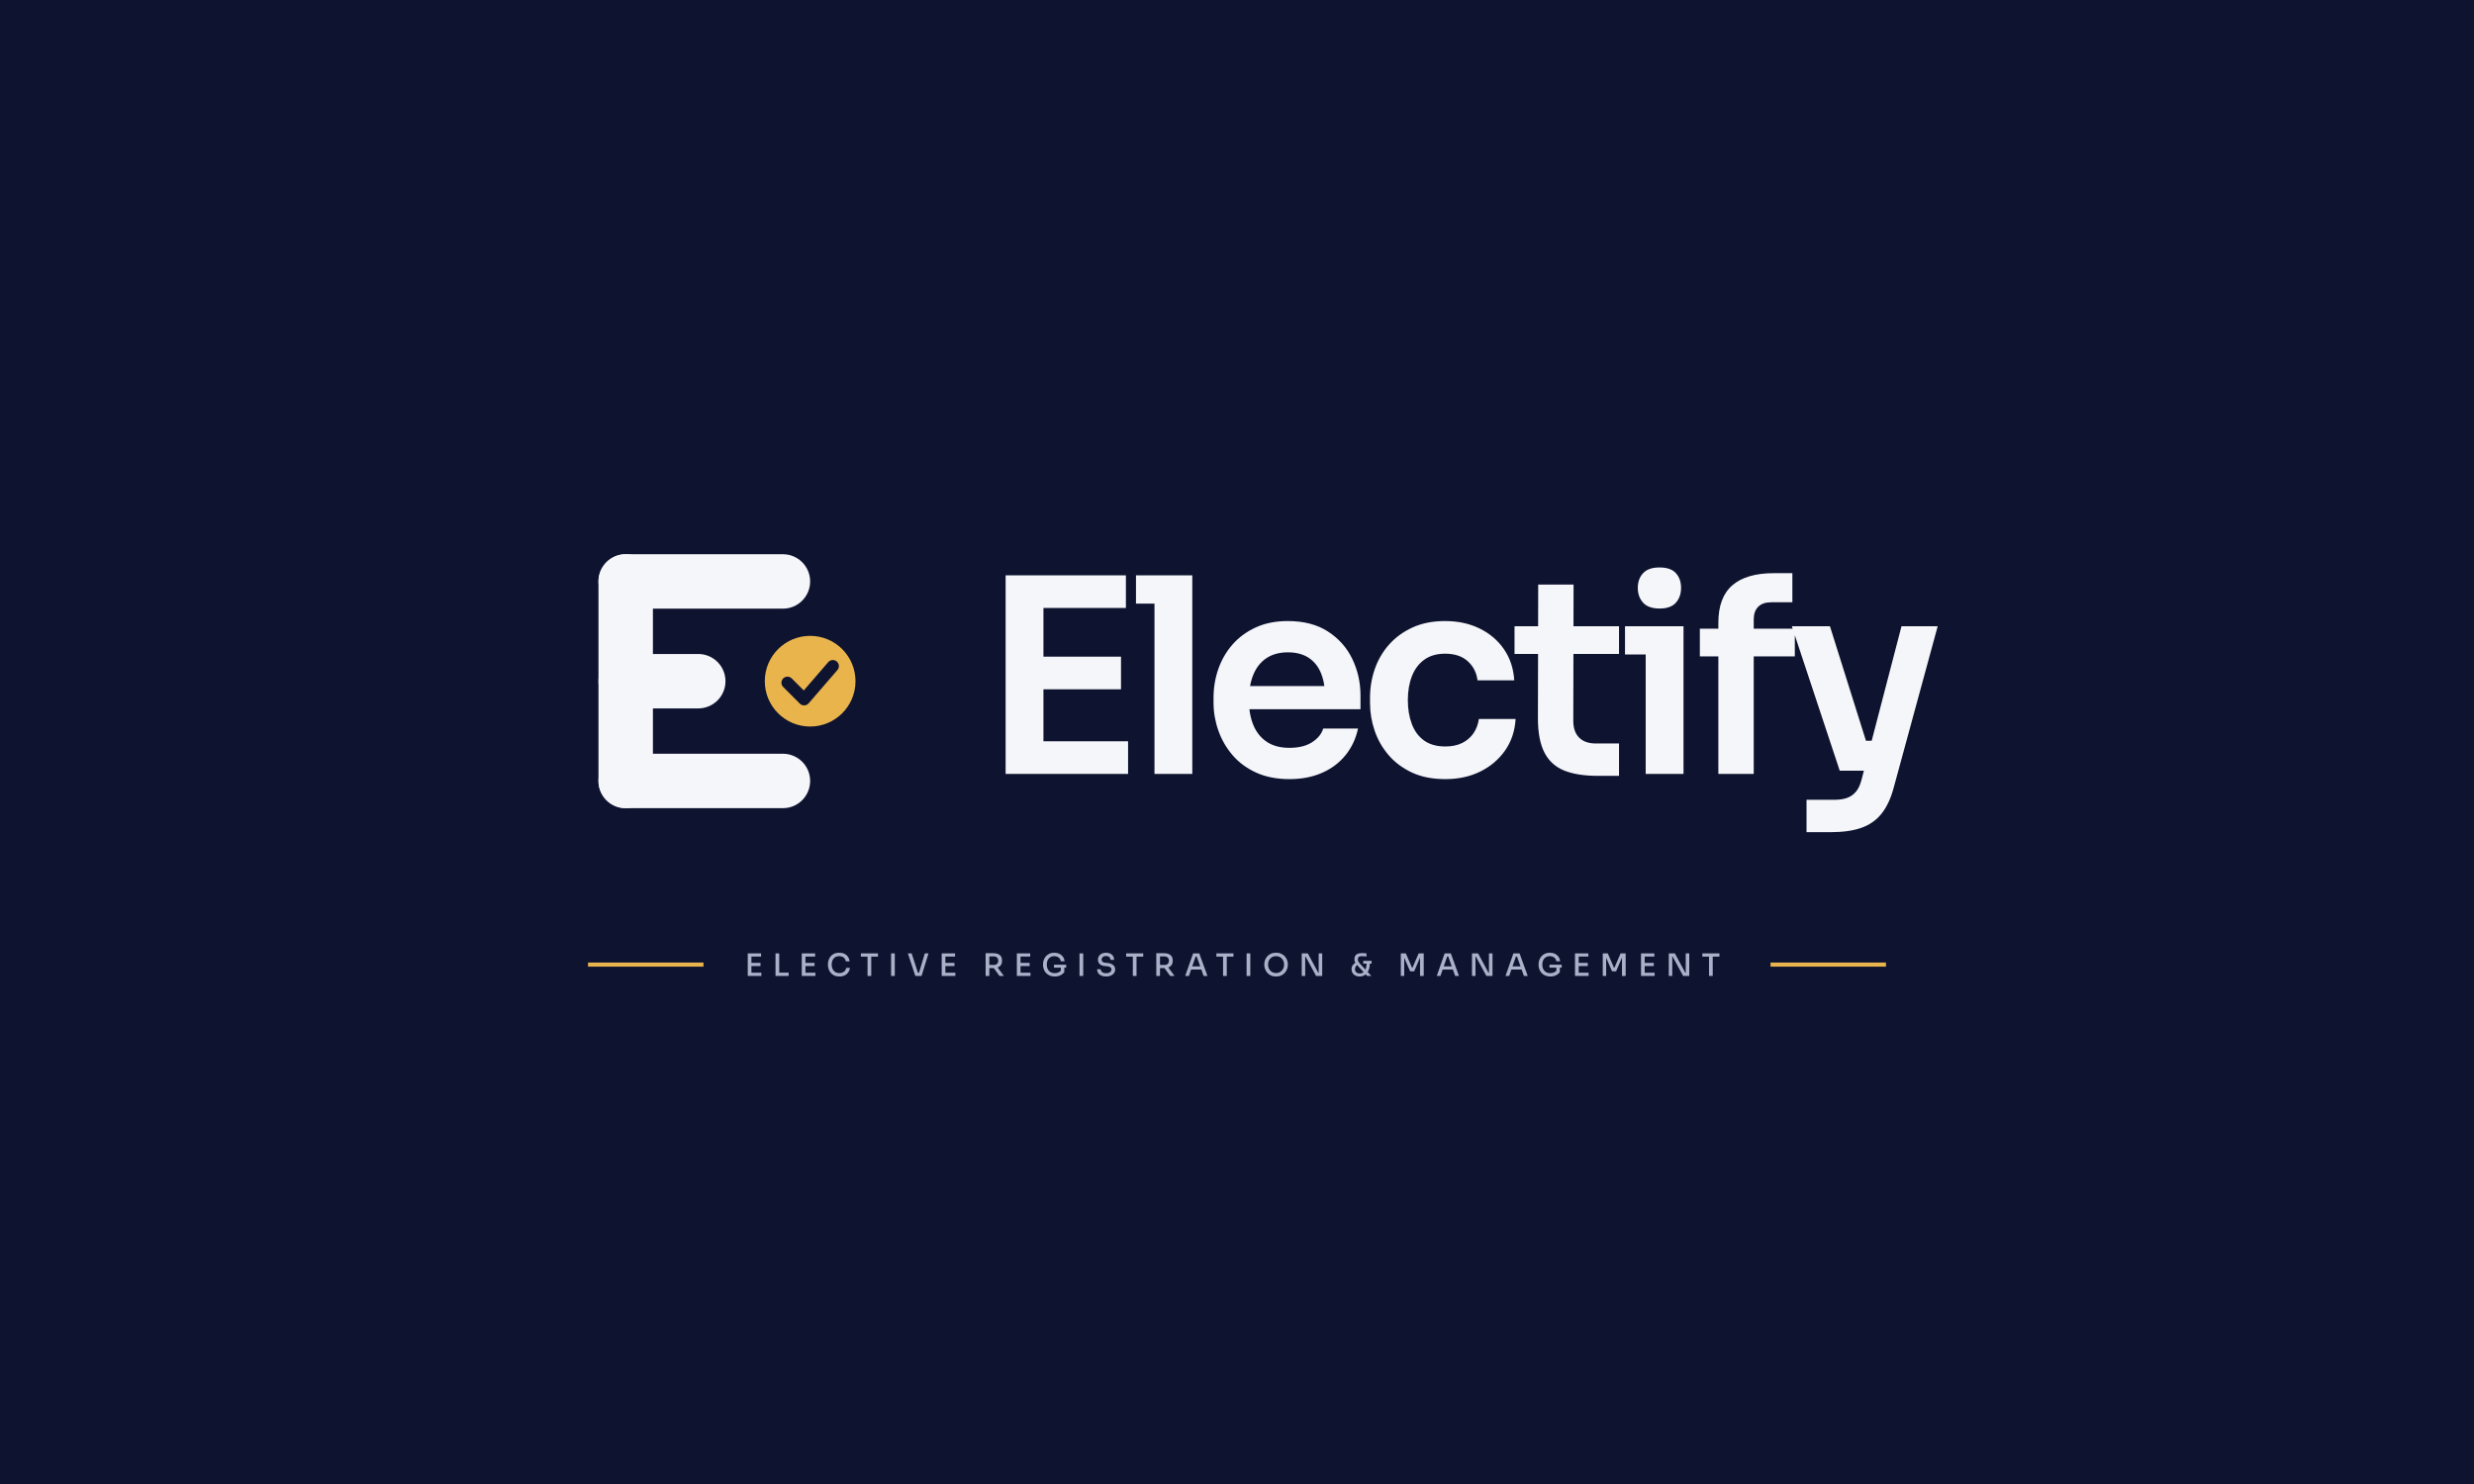
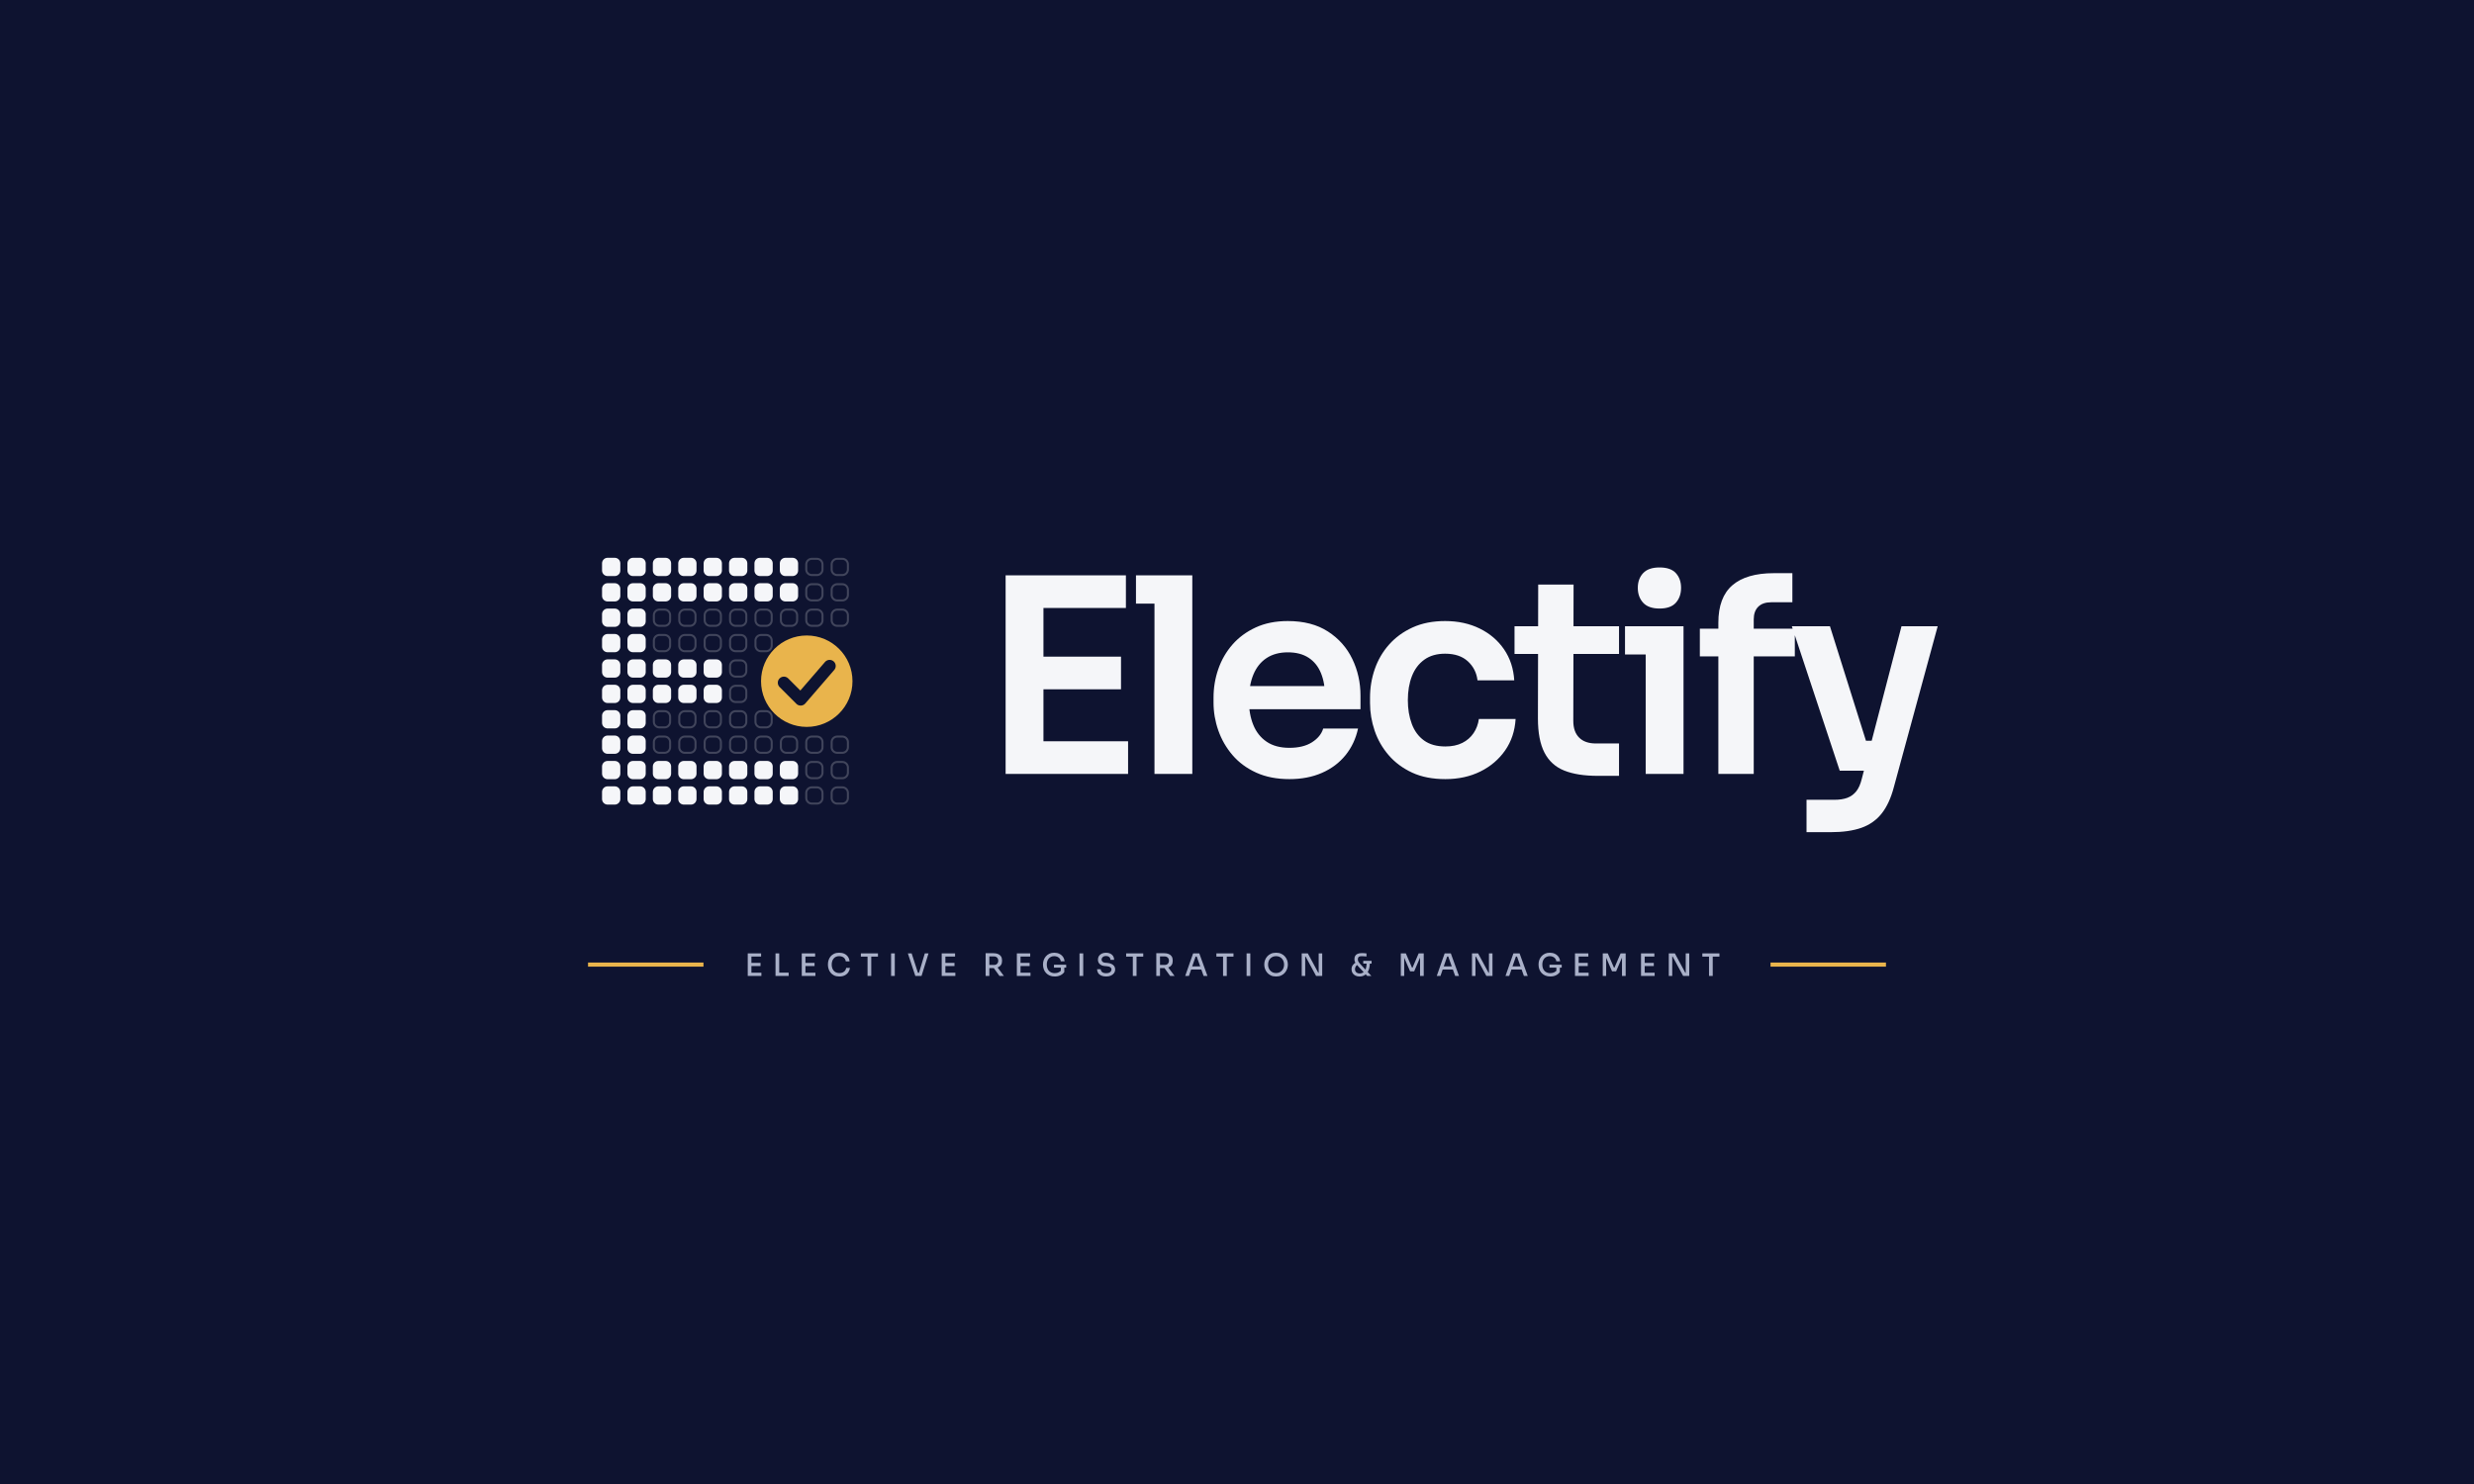
<svg xmlns="http://www.w3.org/2000/svg" viewBox="0 0 1200 720" width="1200" height="720" role="img" aria-label="Electify">
  <rect width="1200" height="720" fill="#0E1330" />
  <g transform="translate(263.8906 242.5) scale(1.466667)">
-     <rect x="18" y="18" width="18" height="84" rx="9" fill="#F5F6F9" />
-     <rect x="18" y="18" width="70" height="18" rx="9" fill="#F5F6F9" />
-     <rect x="18" y="84" width="70" height="18" rx="9" fill="#F5F6F9" />
-     <rect x="18" y="51" width="42" height="18" rx="9" fill="#F5F6F9" />
-     <circle cx="88" cy="60" r="15" fill="#E9B44C" />
-     <path d="M80.5 60.5L86 66L95.5 55" fill="none" stroke="#0E1330" stroke-width="4" stroke-linecap="round" stroke-linejoin="round" />
+     <g data-mark="seats" data-detail="fine" data-ink="#F5F6F9" data-gold="#E9B44C" data-check="#0E1330">
+       <g transform="translate(18 18) scale(0.84)">
+         <rect x="1.4" y="1.4" width="7.2" height="7.2" rx="2.2" fill="#F5F6F9" />
+         <rect x="11.4" y="1.4" width="7.2" height="7.2" rx="2.2" fill="#F5F6F9" />
+         <rect x="21.4" y="1.4" width="7.2" height="7.2" rx="2.2" fill="#F5F6F9" />
+         <rect x="31.4" y="1.4" width="7.2" height="7.2" rx="2.2" fill="#F5F6F9" />
+         <rect x="41.4" y="1.4" width="7.2" height="7.2" rx="2.2" fill="#F5F6F9" />
+         <rect x="51.4" y="1.4" width="7.2" height="7.2" rx="2.2" fill="#F5F6F9" />
+         <rect x="61.4" y="1.4" width="7.2" height="7.2" rx="2.2" fill="#F5F6F9" />
+         <rect x="71.4" y="1.4" width="7.2" height="7.2" rx="2.2" fill="#F5F6F9" />
+         <rect x="81.8" y="1.8" width="6.4" height="6.4" rx="2.2" fill="none" stroke="#F5F6F9" stroke-opacity="0.22" stroke-width="0.8" />
+         <rect x="91.8" y="1.8" width="6.4" height="6.4" rx="2.2" fill="none" stroke="#F5F6F9" stroke-opacity="0.22" stroke-width="0.8" />
+         <rect x="1.4" y="11.4" width="7.2" height="7.2" rx="2.2" fill="#F5F6F9" />
+         <rect x="11.4" y="11.4" width="7.2" height="7.2" rx="2.2" fill="#F5F6F9" />
+         <rect x="21.4" y="11.4" width="7.2" height="7.2" rx="2.2" fill="#F5F6F9" />
+         <rect x="31.4" y="11.4" width="7.2" height="7.2" rx="2.2" fill="#F5F6F9" />
+         <rect x="41.4" y="11.4" width="7.2" height="7.2" rx="2.2" fill="#F5F6F9" />
+         <rect x="51.4" y="11.4" width="7.2" height="7.2" rx="2.2" fill="#F5F6F9" />
+         <rect x="61.4" y="11.4" width="7.2" height="7.2" rx="2.2" fill="#F5F6F9" />
+         <rect x="71.4" y="11.4" width="7.2" height="7.2" rx="2.2" fill="#F5F6F9" />
+         <rect x="81.8" y="11.8" width="6.4" height="6.4" rx="2.2" fill="none" stroke="#F5F6F9" stroke-opacity="0.22" stroke-width="0.8" />
+         <rect x="91.8" y="11.8" width="6.4" height="6.4" rx="2.2" fill="none" stroke="#F5F6F9" stroke-opacity="0.22" stroke-width="0.8" />
+         <rect x="1.4" y="21.4" width="7.2" height="7.2" rx="2.2" fill="#F5F6F9" />
+         <rect x="11.4" y="21.4" width="7.2" height="7.2" rx="2.2" fill="#F5F6F9" />
+         <rect x="21.8" y="21.8" width="6.4" height="6.4" rx="2.2" fill="none" stroke="#F5F6F9" stroke-opacity="0.22" stroke-width="0.8" />
+         <rect x="31.8" y="21.8" width="6.4" height="6.4" rx="2.2" fill="none" stroke="#F5F6F9" stroke-opacity="0.22" stroke-width="0.8" />
+         <rect x="41.8" y="21.8" width="6.4" height="6.4" rx="2.2" fill="none" stroke="#F5F6F9" stroke-opacity="0.22" stroke-width="0.8" />
+         <rect x="51.8" y="21.8" width="6.4" height="6.4" rx="2.2" fill="none" stroke="#F5F6F9" stroke-opacity="0.22" stroke-width="0.8" />
+         <rect x="61.8" y="21.8" width="6.4" height="6.4" rx="2.2" fill="none" stroke="#F5F6F9" stroke-opacity="0.22" stroke-width="0.8" />
+         <rect x="71.8" y="21.8" width="6.4" height="6.4" rx="2.2" fill="none" stroke="#F5F6F9" stroke-opacity="0.22" stroke-width="0.8" />
+         <rect x="81.8" y="21.8" width="6.4" height="6.4" rx="2.2" fill="none" stroke="#F5F6F9" stroke-opacity="0.22" stroke-width="0.8" />
+         <rect x="91.8" y="21.8" width="6.4" height="6.4" rx="2.2" fill="none" stroke="#F5F6F9" stroke-opacity="0.22" stroke-width="0.8" />
+         <rect x="1.4" y="31.4" width="7.2" height="7.2" rx="2.2" fill="#F5F6F9" />
+         <rect x="11.4" y="31.4" width="7.2" height="7.2" rx="2.2" fill="#F5F6F9" />
+         <rect x="21.8" y="31.8" width="6.4" height="6.4" rx="2.2" fill="none" stroke="#F5F6F9" stroke-opacity="0.22" stroke-width="0.8" />
+         <rect x="31.8" y="31.8" width="6.4" height="6.4" rx="2.2" fill="none" stroke="#F5F6F9" stroke-opacity="0.22" stroke-width="0.8" />
+         <rect x="41.8" y="31.8" width="6.4" height="6.4" rx="2.2" fill="none" stroke="#F5F6F9" stroke-opacity="0.22" stroke-width="0.8" />
+         <rect x="51.8" y="31.8" width="6.4" height="6.4" rx="2.2" fill="none" stroke="#F5F6F9" stroke-opacity="0.22" stroke-width="0.8" />
+         <rect x="61.8" y="31.8" width="6.4" height="6.4" rx="2.2" fill="none" stroke="#F5F6F9" stroke-opacity="0.22" stroke-width="0.8" />
+         <rect x="1.4" y="41.4" width="7.2" height="7.2" rx="2.2" fill="#F5F6F9" />
+         <rect x="11.4" y="41.4" width="7.2" height="7.2" rx="2.2" fill="#F5F6F9" />
+         <rect x="21.4" y="41.4" width="7.2" height="7.2" rx="2.2" fill="#F5F6F9" />
+         <rect x="31.4" y="41.4" width="7.2" height="7.2" rx="2.2" fill="#F5F6F9" />
+         <rect x="41.4" y="41.4" width="7.2" height="7.2" rx="2.2" fill="#F5F6F9" />
+         <rect x="51.8" y="41.8" width="6.4" height="6.4" rx="2.2" fill="none" stroke="#F5F6F9" stroke-opacity="0.22" stroke-width="0.8" />
+         <rect x="1.4" y="51.4" width="7.2" height="7.2" rx="2.2" fill="#F5F6F9" />
+         <rect x="11.4" y="51.4" width="7.2" height="7.2" rx="2.2" fill="#F5F6F9" />
+         <rect x="21.4" y="51.4" width="7.2" height="7.2" rx="2.2" fill="#F5F6F9" />
+         <rect x="31.4" y="51.4" width="7.2" height="7.2" rx="2.2" fill="#F5F6F9" />
+         <rect x="41.4" y="51.4" width="7.2" height="7.2" rx="2.2" fill="#F5F6F9" />
+         <rect x="51.8" y="51.8" width="6.4" height="6.4" rx="2.2" fill="none" stroke="#F5F6F9" stroke-opacity="0.22" stroke-width="0.8" />
+         <rect x="1.4" y="61.4" width="7.2" height="7.2" rx="2.2" fill="#F5F6F9" />
+         <rect x="11.4" y="61.4" width="7.2" height="7.2" rx="2.2" fill="#F5F6F9" />
+         <rect x="21.8" y="61.8" width="6.4" height="6.4" rx="2.2" fill="none" stroke="#F5F6F9" stroke-opacity="0.22" stroke-width="0.8" />
+         <rect x="31.8" y="61.8" width="6.4" height="6.4" rx="2.2" fill="none" stroke="#F5F6F9" stroke-opacity="0.22" stroke-width="0.8" />
+         <rect x="41.8" y="61.8" width="6.4" height="6.4" rx="2.2" fill="none" stroke="#F5F6F9" stroke-opacity="0.22" stroke-width="0.8" />
+         <rect x="51.8" y="61.8" width="6.4" height="6.4" rx="2.2" fill="none" stroke="#F5F6F9" stroke-opacity="0.22" stroke-width="0.8" />
+         <rect x="61.8" y="61.8" width="6.4" height="6.4" rx="2.2" fill="none" stroke="#F5F6F9" stroke-opacity="0.22" stroke-width="0.8" />
+         <rect x="1.4" y="71.4" width="7.2" height="7.2" rx="2.2" fill="#F5F6F9" />
+         <rect x="11.4" y="71.4" width="7.2" height="7.2" rx="2.2" fill="#F5F6F9" />
+         <rect x="21.8" y="71.8" width="6.4" height="6.4" rx="2.2" fill="none" stroke="#F5F6F9" stroke-opacity="0.22" stroke-width="0.8" />
+         <rect x="31.8" y="71.8" width="6.4" height="6.4" rx="2.2" fill="none" stroke="#F5F6F9" stroke-opacity="0.22" stroke-width="0.8" />
+         <rect x="41.8" y="71.8" width="6.4" height="6.4" rx="2.2" fill="none" stroke="#F5F6F9" stroke-opacity="0.22" stroke-width="0.8" />
+         <rect x="51.8" y="71.8" width="6.4" height="6.4" rx="2.2" fill="none" stroke="#F5F6F9" stroke-opacity="0.22" stroke-width="0.8" />
+         <rect x="61.8" y="71.8" width="6.4" height="6.4" rx="2.2" fill="none" stroke="#F5F6F9" stroke-opacity="0.22" stroke-width="0.8" />
+         <rect x="71.8" y="71.8" width="6.4" height="6.4" rx="2.2" fill="none" stroke="#F5F6F9" stroke-opacity="0.22" stroke-width="0.8" />
+         <rect x="81.8" y="71.8" width="6.4" height="6.4" rx="2.2" fill="none" stroke="#F5F6F9" stroke-opacity="0.22" stroke-width="0.8" />
+         <rect x="91.8" y="71.8" width="6.4" height="6.4" rx="2.2" fill="none" stroke="#F5F6F9" stroke-opacity="0.22" stroke-width="0.8" />
+         <rect x="1.4" y="81.4" width="7.2" height="7.2" rx="2.2" fill="#F5F6F9" />
+         <rect x="11.4" y="81.4" width="7.2" height="7.2" rx="2.2" fill="#F5F6F9" />
+         <rect x="21.4" y="81.4" width="7.2" height="7.2" rx="2.2" fill="#F5F6F9" />
+         <rect x="31.4" y="81.4" width="7.2" height="7.2" rx="2.2" fill="#F5F6F9" />
+         <rect x="41.4" y="81.4" width="7.2" height="7.2" rx="2.2" fill="#F5F6F9" />
+         <rect x="51.4" y="81.4" width="7.2" height="7.2" rx="2.2" fill="#F5F6F9" />
+         <rect x="61.4" y="81.4" width="7.2" height="7.2" rx="2.2" fill="#F5F6F9" />
+         <rect x="71.4" y="81.4" width="7.2" height="7.2" rx="2.2" fill="#F5F6F9" />
+         <rect x="81.8" y="81.8" width="6.4" height="6.4" rx="2.2" fill="none" stroke="#F5F6F9" stroke-opacity="0.22" stroke-width="0.8" />
+         <rect x="91.8" y="81.8" width="6.4" height="6.4" rx="2.2" fill="none" stroke="#F5F6F9" stroke-opacity="0.22" stroke-width="0.8" />
+         <rect x="1.4" y="91.4" width="7.2" height="7.2" rx="2.2" fill="#F5F6F9" />
+         <rect x="11.4" y="91.4" width="7.2" height="7.2" rx="2.2" fill="#F5F6F9" />
+         <rect x="21.4" y="91.4" width="7.2" height="7.2" rx="2.2" fill="#F5F6F9" />
+         <rect x="31.4" y="91.4" width="7.2" height="7.2" rx="2.2" fill="#F5F6F9" />
+         <rect x="41.4" y="91.4" width="7.2" height="7.2" rx="2.2" fill="#F5F6F9" />
+         <rect x="51.4" y="91.4" width="7.2" height="7.2" rx="2.2" fill="#F5F6F9" />
+         <rect x="61.4" y="91.4" width="7.2" height="7.2" rx="2.2" fill="#F5F6F9" />
+         <rect x="71.4" y="91.4" width="7.2" height="7.2" rx="2.2" fill="#F5F6F9" />
+         <rect x="81.8" y="91.8" width="6.4" height="6.4" rx="2.2" fill="none" stroke="#F5F6F9" stroke-opacity="0.22" stroke-width="0.8" />
+         <rect x="91.8" y="91.8" width="6.4" height="6.4" rx="2.2" fill="none" stroke="#F5F6F9" stroke-opacity="0.22" stroke-width="0.8" />
+         <circle cx="82" cy="50" r="18" fill="#E9B44C" />
+         <path d="M73 50.6L79.6 57.2L91 44" fill="none" stroke="#0E1330" stroke-width="4.8" stroke-linecap="round" stroke-linejoin="round" />
+       </g>
+     </g>
    <path d="M152.645 90.682V24.982H165.155V90.682ZM163.355 90.682V79.882H193.145V90.682ZM163.355 62.692V51.892H190.805V62.692ZM163.355 35.782V24.982H192.425V35.782ZM201.875 90.682V24.982H214.385V90.682ZM195.755 34.342V24.982H214.385V34.342ZM246.515 92.392Q240.215 92.392 235.49 90.232Q230.765 88.072 227.66 84.427Q224.555 80.782 222.98 76.282Q221.405 71.782 221.405 67.102V65.392Q221.405 60.532 222.98 55.987Q224.555 51.442 227.66 47.887Q230.765 44.332 235.355 42.217Q239.945 40.102 245.975 40.102Q253.895 40.102 259.25 43.567Q264.605 47.032 267.305 52.657Q270.005 58.282 270.005 64.762V69.262H226.715V61.612H262.175L258.305 65.392Q258.305 60.712 256.955 57.382Q255.605 54.052 252.86 52.252Q250.115 50.452 245.975 50.452Q241.835 50.452 238.955 52.342Q236.075 54.232 234.59 57.787Q233.105 61.342 233.105 66.292Q233.105 70.882 234.545 74.437Q235.985 77.992 238.955 80.017Q241.925 82.042 246.515 82.042Q251.105 82.042 253.985 80.197Q256.865 78.352 257.675 75.652H269.195Q268.115 80.692 265.055 84.472Q261.995 88.252 257.27 90.322Q252.545 92.392 246.515 92.392ZM298.085 92.392Q291.695 92.392 287.06 90.232Q282.425 88.072 279.32 84.472Q276.215 80.872 274.685 76.372Q273.155 71.872 273.155 67.192V65.482Q273.155 60.532 274.73 55.987Q276.305 51.442 279.455 47.887Q282.605 44.332 287.24 42.217Q291.875 40.102 297.995 40.102Q304.385 40.102 309.425 42.577Q314.465 45.052 317.48 49.462Q320.495 53.872 320.855 59.722H308.705Q308.255 55.942 305.51 53.422Q302.765 50.902 297.995 50.902Q293.855 50.902 291.11 52.882Q288.365 54.862 287.015 58.327Q285.665 61.792 285.665 66.292Q285.665 70.612 286.97 74.122Q288.275 77.632 291.02 79.612Q293.765 81.592 298.085 81.592Q301.325 81.592 303.665 80.422Q306.005 79.252 307.4 77.182Q308.795 75.112 309.155 72.502H321.305Q320.945 78.442 317.84 82.897Q314.735 87.352 309.65 89.872Q304.565 92.392 298.085 92.392ZM348.485 91.312Q341.735 91.312 337.37 89.557Q333.005 87.802 330.845 83.617Q328.685 79.432 328.685 72.322L328.775 28.042H340.475L340.385 73.132Q340.385 76.732 342.32 78.667Q344.255 80.602 347.855 80.602H355.505V91.312ZM320.945 50.992V41.812H355.505V50.992ZM364.325 90.682V41.812H376.835V90.682ZM357.485 51.172V41.812H376.835V51.172ZM368.915 35.962Q365.225 35.962 363.47 34.027Q361.715 32.092 361.715 29.122Q361.715 26.152 363.47 24.262Q365.225 22.372 368.915 22.372Q372.605 22.372 374.315 24.262Q376.025 26.152 376.025 29.122Q376.025 32.092 374.315 34.027Q372.605 35.962 368.915 35.962ZM388.355 90.682V40.642Q388.355 32.272 392.99 28.267Q397.625 24.262 406.715 24.262H412.835V33.892H405.815Q403.025 33.892 401.54 35.377Q400.055 36.862 400.055 39.562V90.682ZM382.235 51.802V42.622H413.645V51.802ZM417.515 109.942V99.232H426.695Q429.305 99.232 431.06 98.557Q432.815 97.882 433.985 96.397Q435.155 94.912 435.785 92.302L448.925 41.812H460.895L446.405 95.002Q444.965 100.492 442.355 103.777Q439.745 107.062 435.65 108.502Q431.555 109.942 425.525 109.942ZM432.725 89.602V79.702H443.165V89.602ZM428.495 89.602 412.655 41.812H425.255L440.285 89.602Z" fill="#F5F6F9" />
  </g>
  <rect x="285.219" y="467" width="56" height="2" fill="#E9B44C" />
  <rect x="858.781" y="467" width="56" height="2" fill="#E9B44C" />
  <path d="M362.689 473.5V462.55H364.474V473.5ZM364.174 473.5V471.94H369.304V473.5ZM364.174 468.715V467.155H368.884V468.715ZM364.174 464.11V462.55H369.169V464.11ZM376.159 473.5V462.55H377.959V473.5ZM377.659 473.5V471.895H382.534V473.5ZM388.894 473.5V462.55H390.679V473.5ZM390.379 473.5V471.94H395.509V473.5ZM390.379 468.715V467.155H395.089V468.715ZM390.379 464.11V462.55H395.374V464.11ZM407.119 473.77Q405.619 473.77 404.561 473.252Q403.504 472.735 402.851 471.888Q402.199 471.04 401.891 470.058Q401.584 469.075 401.584 468.16V467.83Q401.584 466.825 401.899 465.835Q402.214 464.845 402.866 464.035Q403.519 463.225 404.561 462.73Q405.604 462.235 407.029 462.235Q408.514 462.235 409.594 462.76Q410.674 463.285 411.311 464.223Q411.949 465.16 412.069 466.435H410.254Q410.134 465.595 409.691 465.033Q409.249 464.47 408.566 464.185Q407.884 463.9 407.029 463.9Q406.144 463.9 405.461 464.215Q404.779 464.53 404.329 465.085Q403.879 465.64 403.646 466.382Q403.414 467.125 403.414 468.01Q403.414 468.85 403.646 469.592Q403.879 470.335 404.344 470.905Q404.809 471.475 405.506 471.79Q406.204 472.105 407.119 472.105Q408.439 472.105 409.339 471.452Q410.239 470.8 410.434 469.585H412.264Q412.114 470.74 411.484 471.692Q410.854 472.645 409.759 473.207Q408.664 473.77 407.119 473.77ZM420.799 473.5V463.84H422.599V473.5ZM417.559 464.14V462.55H425.854V464.14ZM432.214 473.5V462.55H434.014V473.5ZM443.974 473.5 440.344 462.55H442.189L445.339 472.285L444.679 471.955H446.389L445.669 472.285L448.579 462.55H450.379L446.989 473.5ZM456.769 473.5V462.55H458.554V473.5ZM458.254 473.5V471.94H463.384V473.5ZM458.254 468.715V467.155H462.964V468.715ZM458.254 464.11V462.55H463.249V464.11ZM478.069 473.5V462.475H479.869V473.5ZM484.789 473.5 481.309 468.685H483.349L486.934 473.5ZM479.284 469.69V468.175H482.134Q482.779 468.175 483.244 467.913Q483.709 467.65 483.956 467.185Q484.204 466.72 484.204 466.105Q484.204 465.505 483.956 465.04Q483.709 464.575 483.244 464.305Q482.779 464.035 482.134 464.035H479.284V462.475H481.894Q483.154 462.475 484.084 462.858Q485.014 463.24 485.524 464.005Q486.034 464.77 486.034 465.97V466.21Q486.034 467.41 485.516 468.175Q484.999 468.94 484.076 469.315Q483.154 469.69 481.894 469.69ZM493.219 473.5V462.55H495.004V473.5ZM494.704 473.5V471.94H499.834V473.5ZM494.704 468.715V467.155H499.414V468.715ZM494.704 464.11V462.55H499.699V464.11ZM511.594 473.77Q510.244 473.77 509.194 473.327Q508.144 472.885 507.409 472.105Q506.674 471.325 506.291 470.29Q505.909 469.255 505.909 468.1V467.77Q505.909 466.735 506.269 465.745Q506.629 464.755 507.326 463.96Q508.024 463.165 509.036 462.7Q510.049 462.235 511.354 462.235Q512.749 462.235 513.844 462.768Q514.939 463.3 515.599 464.238Q516.259 465.175 516.364 466.405H514.534Q514.444 465.595 513.986 465.04Q513.529 464.485 512.846 464.192Q512.164 463.9 511.354 463.9Q510.544 463.9 509.876 464.192Q509.209 464.485 508.729 465.018Q508.249 465.55 507.994 466.293Q507.739 467.035 507.739 467.95Q507.739 468.97 508.016 469.75Q508.294 470.53 508.804 471.062Q509.314 471.595 510.026 471.873Q510.739 472.15 511.594 472.15Q512.779 472.15 513.671 471.663Q514.564 471.175 515.014 470.395L514.549 472.15V469.105H516.229V471.625Q515.494 472.645 514.316 473.207Q513.139 473.77 511.594 473.77ZM511.219 469.465V468.055H517.144V469.465ZM523.609 473.5V462.55H525.409V473.5ZM536.524 473.77Q535.114 473.77 534.131 473.312Q533.149 472.855 532.639 472.053Q532.129 471.25 532.129 470.23H533.899Q533.899 470.695 534.154 471.145Q534.409 471.595 534.979 471.888Q535.549 472.18 536.524 472.18Q537.409 472.18 537.986 471.925Q538.564 471.67 538.841 471.25Q539.119 470.83 539.119 470.32Q539.119 469.69 538.579 469.293Q538.039 468.895 536.959 468.805L535.864 468.7Q534.349 468.58 533.449 467.762Q532.549 466.945 532.549 465.61Q532.549 464.59 533.036 463.84Q533.524 463.09 534.409 462.663Q535.294 462.235 536.464 462.235Q537.664 462.235 538.549 462.663Q539.434 463.09 539.921 463.862Q540.409 464.635 540.409 465.7H538.639Q538.639 465.22 538.406 464.793Q538.174 464.365 537.694 464.095Q537.214 463.825 536.464 463.825Q535.744 463.825 535.271 464.08Q534.799 464.335 534.559 464.74Q534.319 465.145 534.319 465.61Q534.319 466.165 534.739 466.592Q535.159 467.02 536.029 467.095L537.109 467.185Q538.264 467.275 539.111 467.673Q539.959 468.07 540.431 468.73Q540.904 469.39 540.904 470.32Q540.904 471.34 540.356 472.12Q539.809 472.9 538.826 473.335Q537.844 473.77 536.524 473.77ZM549.469 473.5V463.84H551.269V473.5ZM546.229 464.14V462.55H554.524V464.14ZM560.854 473.5V462.475H562.654V473.5ZM567.574 473.5 564.094 468.685H566.134L569.719 473.5ZM562.069 469.69V468.175H564.919Q565.564 468.175 566.029 467.913Q566.494 467.65 566.741 467.185Q566.989 466.72 566.989 466.105Q566.989 465.505 566.741 465.04Q566.494 464.575 566.029 464.305Q565.564 464.035 564.919 464.035H562.069V462.475H564.679Q565.939 462.475 566.869 462.858Q567.799 463.24 568.309 464.005Q568.819 464.77 568.819 465.97V466.21Q568.819 467.41 568.301 468.175Q567.784 468.94 566.861 469.315Q565.939 469.69 564.679 469.69ZM574.879 473.5 578.719 462.55H581.704L585.664 473.5H583.804L580.339 463.75L581.074 464.095H579.259L580.039 463.75L576.679 473.5ZM577.369 470.41 577.939 468.85H582.529L583.114 470.41ZM593.239 473.5V463.84H595.039V473.5ZM589.999 464.14V462.55H598.294V464.14ZM604.654 473.5V462.55H606.454V473.5ZM618.949 473.77Q617.464 473.77 616.391 473.252Q615.319 472.735 614.614 471.88Q613.909 471.025 613.571 470.043Q613.234 469.06 613.234 468.16V467.83Q613.234 466.84 613.586 465.85Q613.939 464.86 614.651 464.043Q615.364 463.225 616.436 462.73Q617.509 462.235 618.949 462.235Q620.389 462.235 621.454 462.73Q622.519 463.225 623.239 464.043Q623.959 464.86 624.311 465.85Q624.664 466.84 624.664 467.83V468.16Q624.664 469.06 624.319 470.043Q623.974 471.025 623.276 471.88Q622.579 472.735 621.499 473.252Q620.419 473.77 618.949 473.77ZM618.949 472.105Q619.849 472.105 620.569 471.775Q621.289 471.445 621.799 470.875Q622.309 470.305 622.571 469.57Q622.834 468.835 622.834 468.01Q622.834 467.14 622.564 466.397Q622.294 465.655 621.791 465.092Q621.289 464.53 620.569 464.215Q619.849 463.9 618.949 463.9Q618.049 463.9 617.329 464.215Q616.609 464.53 616.099 465.092Q615.589 465.655 615.326 466.397Q615.064 467.14 615.064 468.01Q615.064 468.835 615.326 469.57Q615.589 470.305 616.099 470.875Q616.609 471.445 617.329 471.775Q618.049 472.105 618.949 472.105ZM631.399 473.5V462.55H634.339L639.424 471.955H639.919L639.619 472.225V462.55H641.329V473.5H638.359L633.274 464.095H632.779L633.079 463.825V473.5ZM663.154 473.5 658.759 468.79Q658.069 468.04 657.679 467.493Q657.289 466.945 657.124 466.45Q656.959 465.955 656.959 465.37Q656.959 464.41 657.334 463.758Q657.709 463.105 658.526 462.76Q659.344 462.415 660.634 462.415Q661.144 462.415 661.744 462.467Q662.344 462.52 662.809 462.58V464.08Q662.509 464.05 662.044 464.005Q661.579 463.96 661.129 463.938Q660.679 463.915 660.394 463.915Q659.389 463.915 658.999 464.305Q658.609 464.695 658.609 465.43Q658.609 466.045 658.901 466.57Q659.194 467.095 659.824 467.77L665.179 473.5ZM659.479 473.785Q658.309 473.785 657.424 473.335Q656.539 472.885 656.051 472.112Q655.564 471.34 655.564 470.395V470.185Q655.564 469.09 656.171 468.25Q656.779 467.41 657.709 466.93L658.534 468.025Q657.964 468.325 657.596 468.918Q657.229 469.51 657.229 470.245Q657.229 470.89 657.521 471.355Q657.814 471.82 658.339 472.06Q658.864 472.3 659.524 472.3Q660.514 472.3 661.271 471.752Q662.029 471.205 662.449 470.095Q662.869 468.985 662.869 467.29H664.429Q664.429 468.82 664.084 470.02Q663.739 471.22 663.086 472.06Q662.434 472.9 661.519 473.342Q660.604 473.785 659.479 473.785ZM661.234 467.53V466.18H665.284V467.53ZM679.459 473.5V462.55H681.889L684.889 469.465H685.144L688.114 462.55H690.574V473.5H688.789V464.155L688.969 464.185L685.939 471.25H683.959L680.899 464.185L681.109 464.155V473.5ZM696.889 473.5 700.729 462.55H703.714L707.674 473.5H705.814L702.349 463.75L703.084 464.095H701.269L702.049 463.75L698.689 473.5ZM699.379 470.41 699.949 468.85H704.539L705.124 470.41ZM713.989 473.5V462.55H716.929L722.014 471.955H722.509L722.209 472.225V462.55H723.919V473.5H720.949L715.864 464.095H715.369L715.669 463.825V473.5ZM730.234 473.5 734.074 462.55H737.059L741.019 473.5H739.159L735.694 463.75L736.429 464.095H734.614L735.394 463.75L732.034 473.5ZM732.724 470.41 733.294 468.85H737.884L738.469 470.41ZM751.954 473.77Q750.604 473.77 749.554 473.327Q748.504 472.885 747.769 472.105Q747.034 471.325 746.651 470.29Q746.269 469.255 746.269 468.1V467.77Q746.269 466.735 746.629 465.745Q746.989 464.755 747.686 463.96Q748.384 463.165 749.396 462.7Q750.409 462.235 751.714 462.235Q753.109 462.235 754.204 462.768Q755.299 463.3 755.959 464.238Q756.619 465.175 756.724 466.405H754.894Q754.804 465.595 754.346 465.04Q753.889 464.485 753.206 464.192Q752.524 463.9 751.714 463.9Q750.904 463.9 750.236 464.192Q749.569 464.485 749.089 465.018Q748.609 465.55 748.354 466.293Q748.099 467.035 748.099 467.95Q748.099 468.97 748.376 469.75Q748.654 470.53 749.164 471.062Q749.674 471.595 750.386 471.873Q751.099 472.15 751.954 472.15Q753.139 472.15 754.031 471.663Q754.924 471.175 755.374 470.395L754.909 472.15V469.105H756.589V471.625Q755.854 472.645 754.676 473.207Q753.499 473.77 751.954 473.77ZM751.579 469.465V468.055H757.504V469.465ZM763.939 473.5V462.55H765.724V473.5ZM765.424 473.5V471.94H770.554V473.5ZM765.424 468.715V467.155H770.134V468.715ZM765.424 464.11V462.55H770.419V464.11ZM777.409 473.5V462.55H779.839L782.839 469.465H783.094L786.064 462.55H788.524V473.5H786.739V464.155L786.919 464.185L783.889 471.25H781.909L778.849 464.185L779.059 464.155V473.5ZM795.964 473.5V462.55H797.749V473.5ZM797.449 473.5V471.94H802.579V473.5ZM797.449 468.715V467.155H802.159V468.715ZM797.449 464.11V462.55H802.444V464.11ZM809.434 473.5V462.55H812.374L817.459 471.955H817.954L817.654 472.225V462.55H819.364V473.5H816.394L811.309 464.095H810.814L811.114 463.825V473.5ZM828.949 473.5V463.84H830.749V473.5ZM825.709 464.14V462.55H834.004V464.14Z" fill="#A9B0C8" />
</svg>
